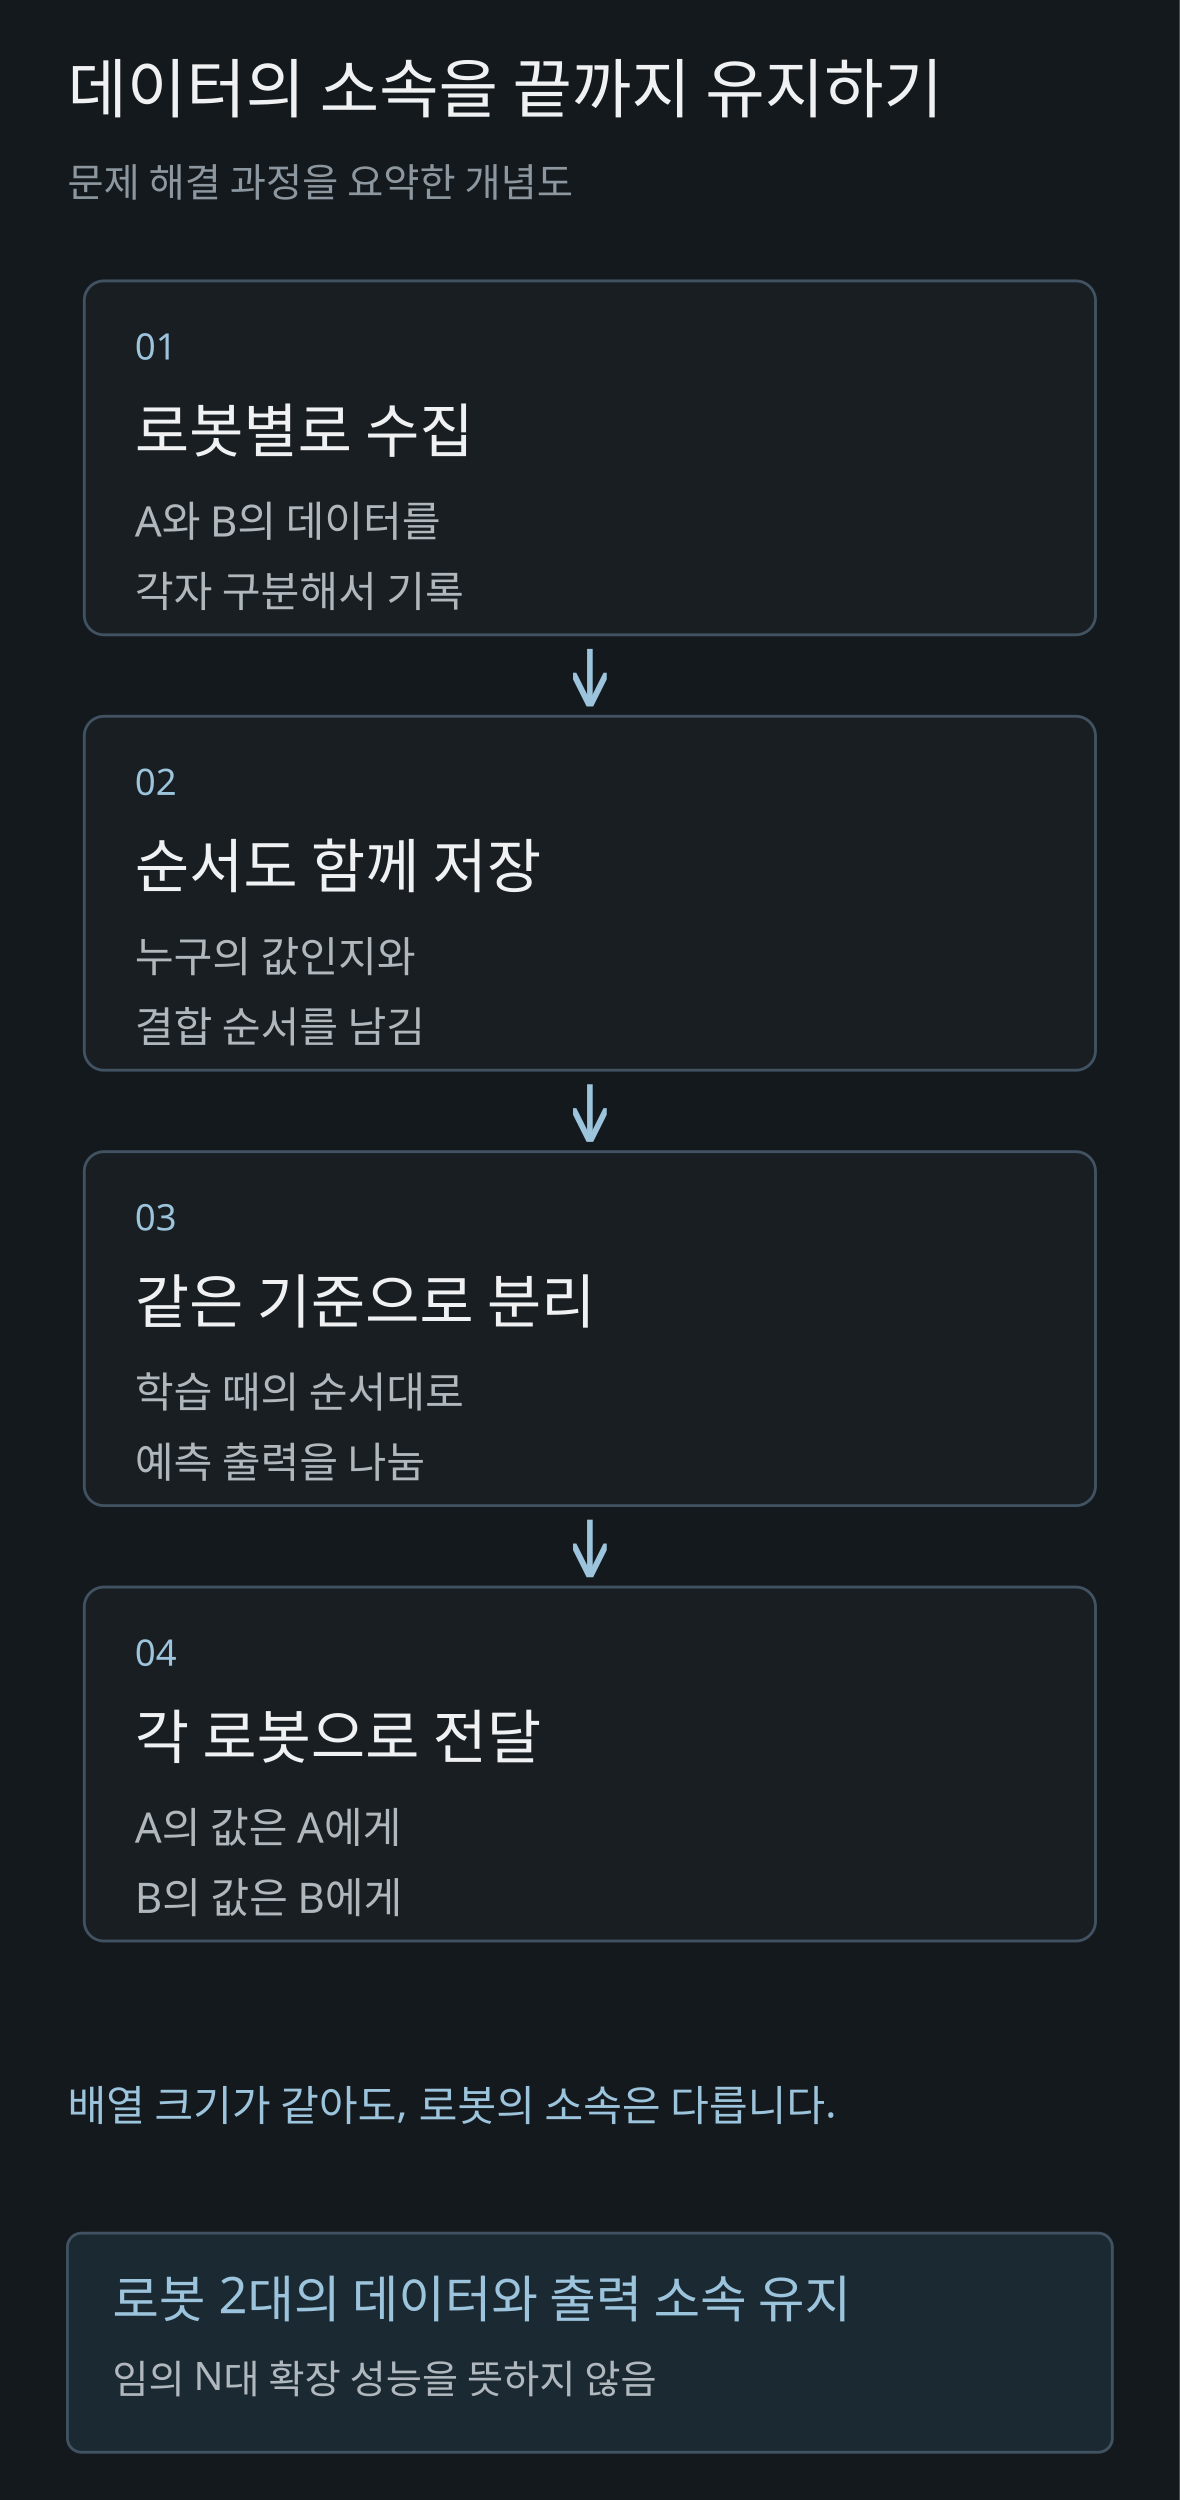
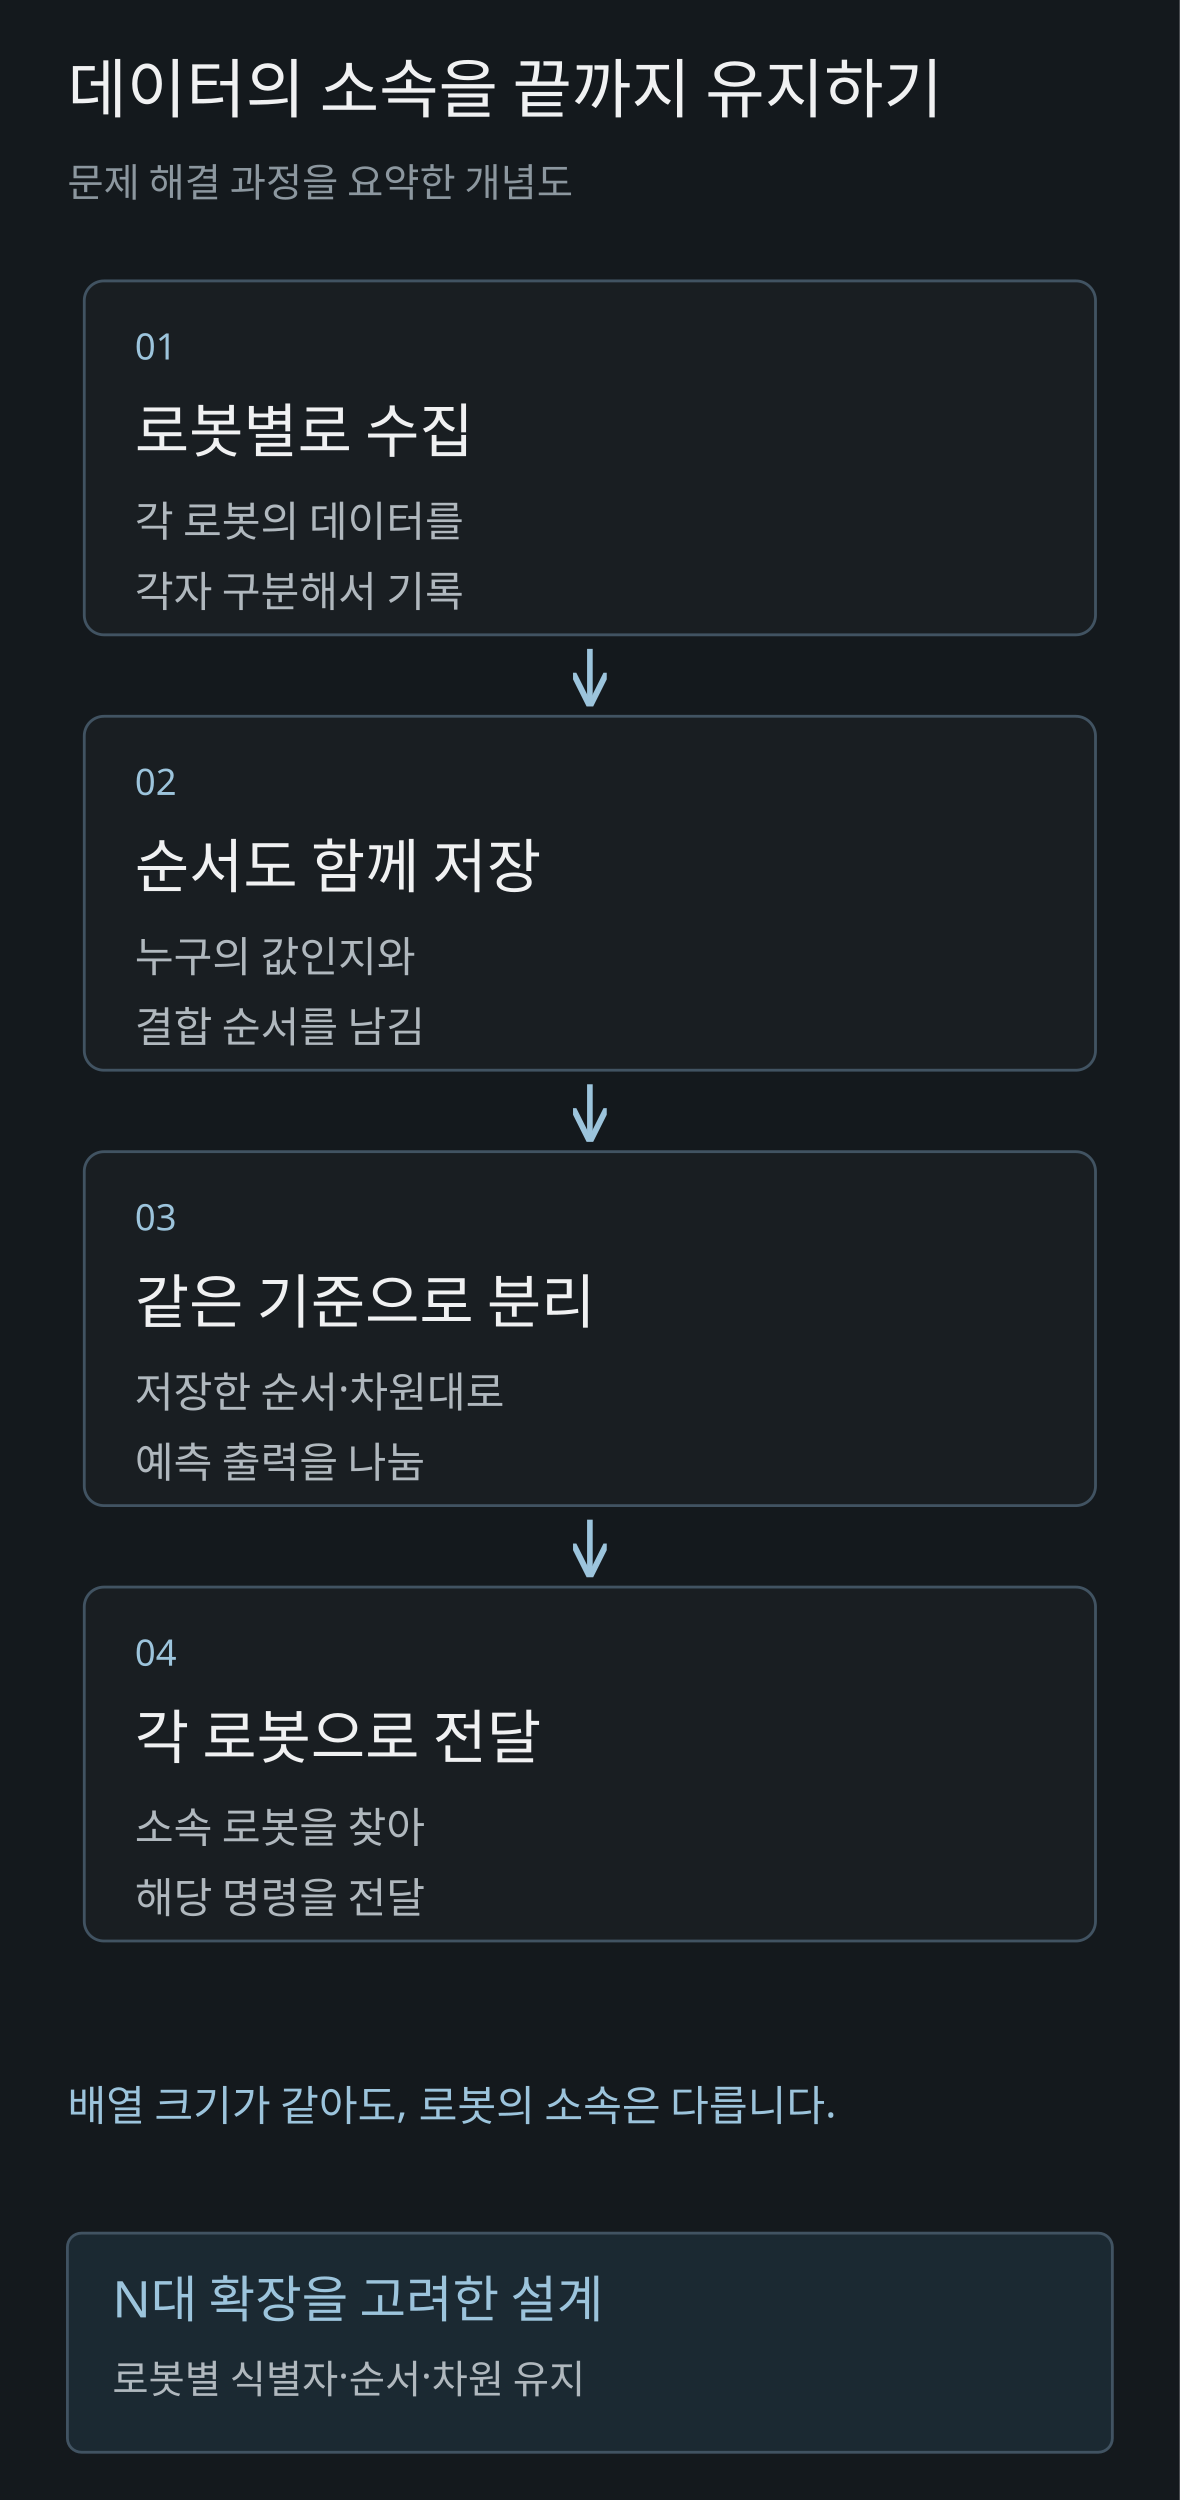
<svg xmlns="http://www.w3.org/2000/svg" viewBox="0 0 420 890" role="img" aria-labelledby="title">
  <defs>
    <marker id="arrow" viewBox="0 0 8 8" refX="7" refY="4" markerWidth="6" markerHeight="6" orient="auto">
      <path d="M0 0L8 4L0 8" fill="none" stroke="#9cc4dc" stroke-width="1.4" />
    </marker>
  </defs>
  <rect width="420" height="890" fill="#14191d" />
  <g font-family="Malgun Gothic,Pretendard,sans-serif">
    <text x="24" y="40" font-size="23" fill="#f0f1f2" text-anchor="start">데이터의 소속을 끝까지 유지하기</text>
    <text x="24" y="70" font-size="14" fill="#8c979f" text-anchor="start">문제 해결 과정을 요약한 개념도</text>
    <rect x="30" y="100" width="360" height="126" rx="7" fill="#191e22" stroke="#415362" />
    <text x="48" y="128" font-size="13" fill="#9cc4dc" text-anchor="start">01</text>
    <text x="48" y="161" font-size="21" fill="#f0f1f2" text-anchor="start">로봇별로 수집</text>
-     <text x="48" y="191" font-size="15" fill="#b0b8be" text-anchor="start">A와 B의 데이터를</text>
+     <text x="48" y="191" font-size="15" fill="#b0b8be" text-anchor="start">각 로봇의 데이터를</text>
    <text x="48" y="216" font-size="15" fill="#b0b8be" text-anchor="start">각자 구분해서 기록</text>
    <path d="M210 231L210 250" fill="none" stroke="#9cc4dc" stroke-width="2" marker-end="url(#arrow)" />
    <rect x="30" y="255" width="360" height="126" rx="7" fill="#191e22" stroke="#415362" />
    <text x="48" y="283" font-size="13" fill="#9cc4dc" text-anchor="start">02</text>
    <text x="48" y="316" font-size="21" fill="#f0f1f2" text-anchor="start">순서도 함께 저장</text>
    <text x="48" y="346" font-size="15" fill="#b0b8be" text-anchor="start">누구의 값인지와</text>
    <text x="48" y="371" font-size="15" fill="#b0b8be" text-anchor="start">결합 순서를 남김</text>
    <path d="M210 386L210 405" fill="none" stroke="#9cc4dc" stroke-width="2" marker-end="url(#arrow)" />
    <rect x="30" y="410" width="360" height="126" rx="7" fill="#191e22" stroke="#415362" />
    <text x="48" y="438" font-size="13" fill="#9cc4dc" text-anchor="start">03</text>
    <text x="48" y="471" font-size="21" fill="#f0f1f2" text-anchor="start">같은 기준으로 분리</text>
-     <text x="48" y="501" font-size="15" fill="#b0b8be" text-anchor="start">학습 때의 순서대로</text>
+     <text x="48" y="501" font-size="15" fill="#b0b8be" text-anchor="start">저장한 순서·차원대로</text>
    <text x="48" y="526" font-size="15" fill="#b0b8be" text-anchor="start">예측 출력을 나눔</text>
    <path d="M210 541L210 560" fill="none" stroke="#9cc4dc" stroke-width="2" marker-end="url(#arrow)" />
    <rect x="30" y="565" width="360" height="126" rx="7" fill="#191e22" stroke="#415362" />
    <text x="48" y="593" font-size="13" fill="#9cc4dc" text-anchor="start">04</text>
    <text x="48" y="626" font-size="21" fill="#f0f1f2" text-anchor="start">각 로봇으로 전달</text>
-     <text x="48" y="656" font-size="15" fill="#b0b8be" text-anchor="start">A의 값은 A에게</text>
-     <text x="48" y="681" font-size="15" fill="#b0b8be" text-anchor="start">B의 값은 B에게</text>
+     <text x="48" y="656" font-size="15" fill="#b0b8be" text-anchor="start">소속 로봇을 찾아</text>
+     <text x="48" y="681" font-size="15" fill="#b0b8be" text-anchor="start">해당 명령을 전달</text>
    <text x="24" y="755" font-size="15" fill="#9cc4dc" text-anchor="start">배열 크기가 같아도, 로봇의 소속은 다릅니다.</text>
  </g>
  <g font-family="Malgun Gothic,Pretendard,sans-serif">
    <rect x="24" y="795" width="372" height="78" rx="5" fill="#1b2932" stroke="#415362" />
-     <text x="40" y="825" font-size="18" fill="#9cc4dc">로봇 2대의 데이터와 출력 소속 유지</text>
-     <text x="40" y="852" font-size="14" fill="#b0b8be">임의 N대 확장 성능을 뜻하지 않음</text>
+     <text x="40" y="825" font-size="18" fill="#9cc4dc">N대 확장을 고려한 설계</text>
+     <text x="40" y="852" font-size="14" fill="#b0b8be">로봇별 식별자·순서·차원 유지</text>
  </g>
</svg>
